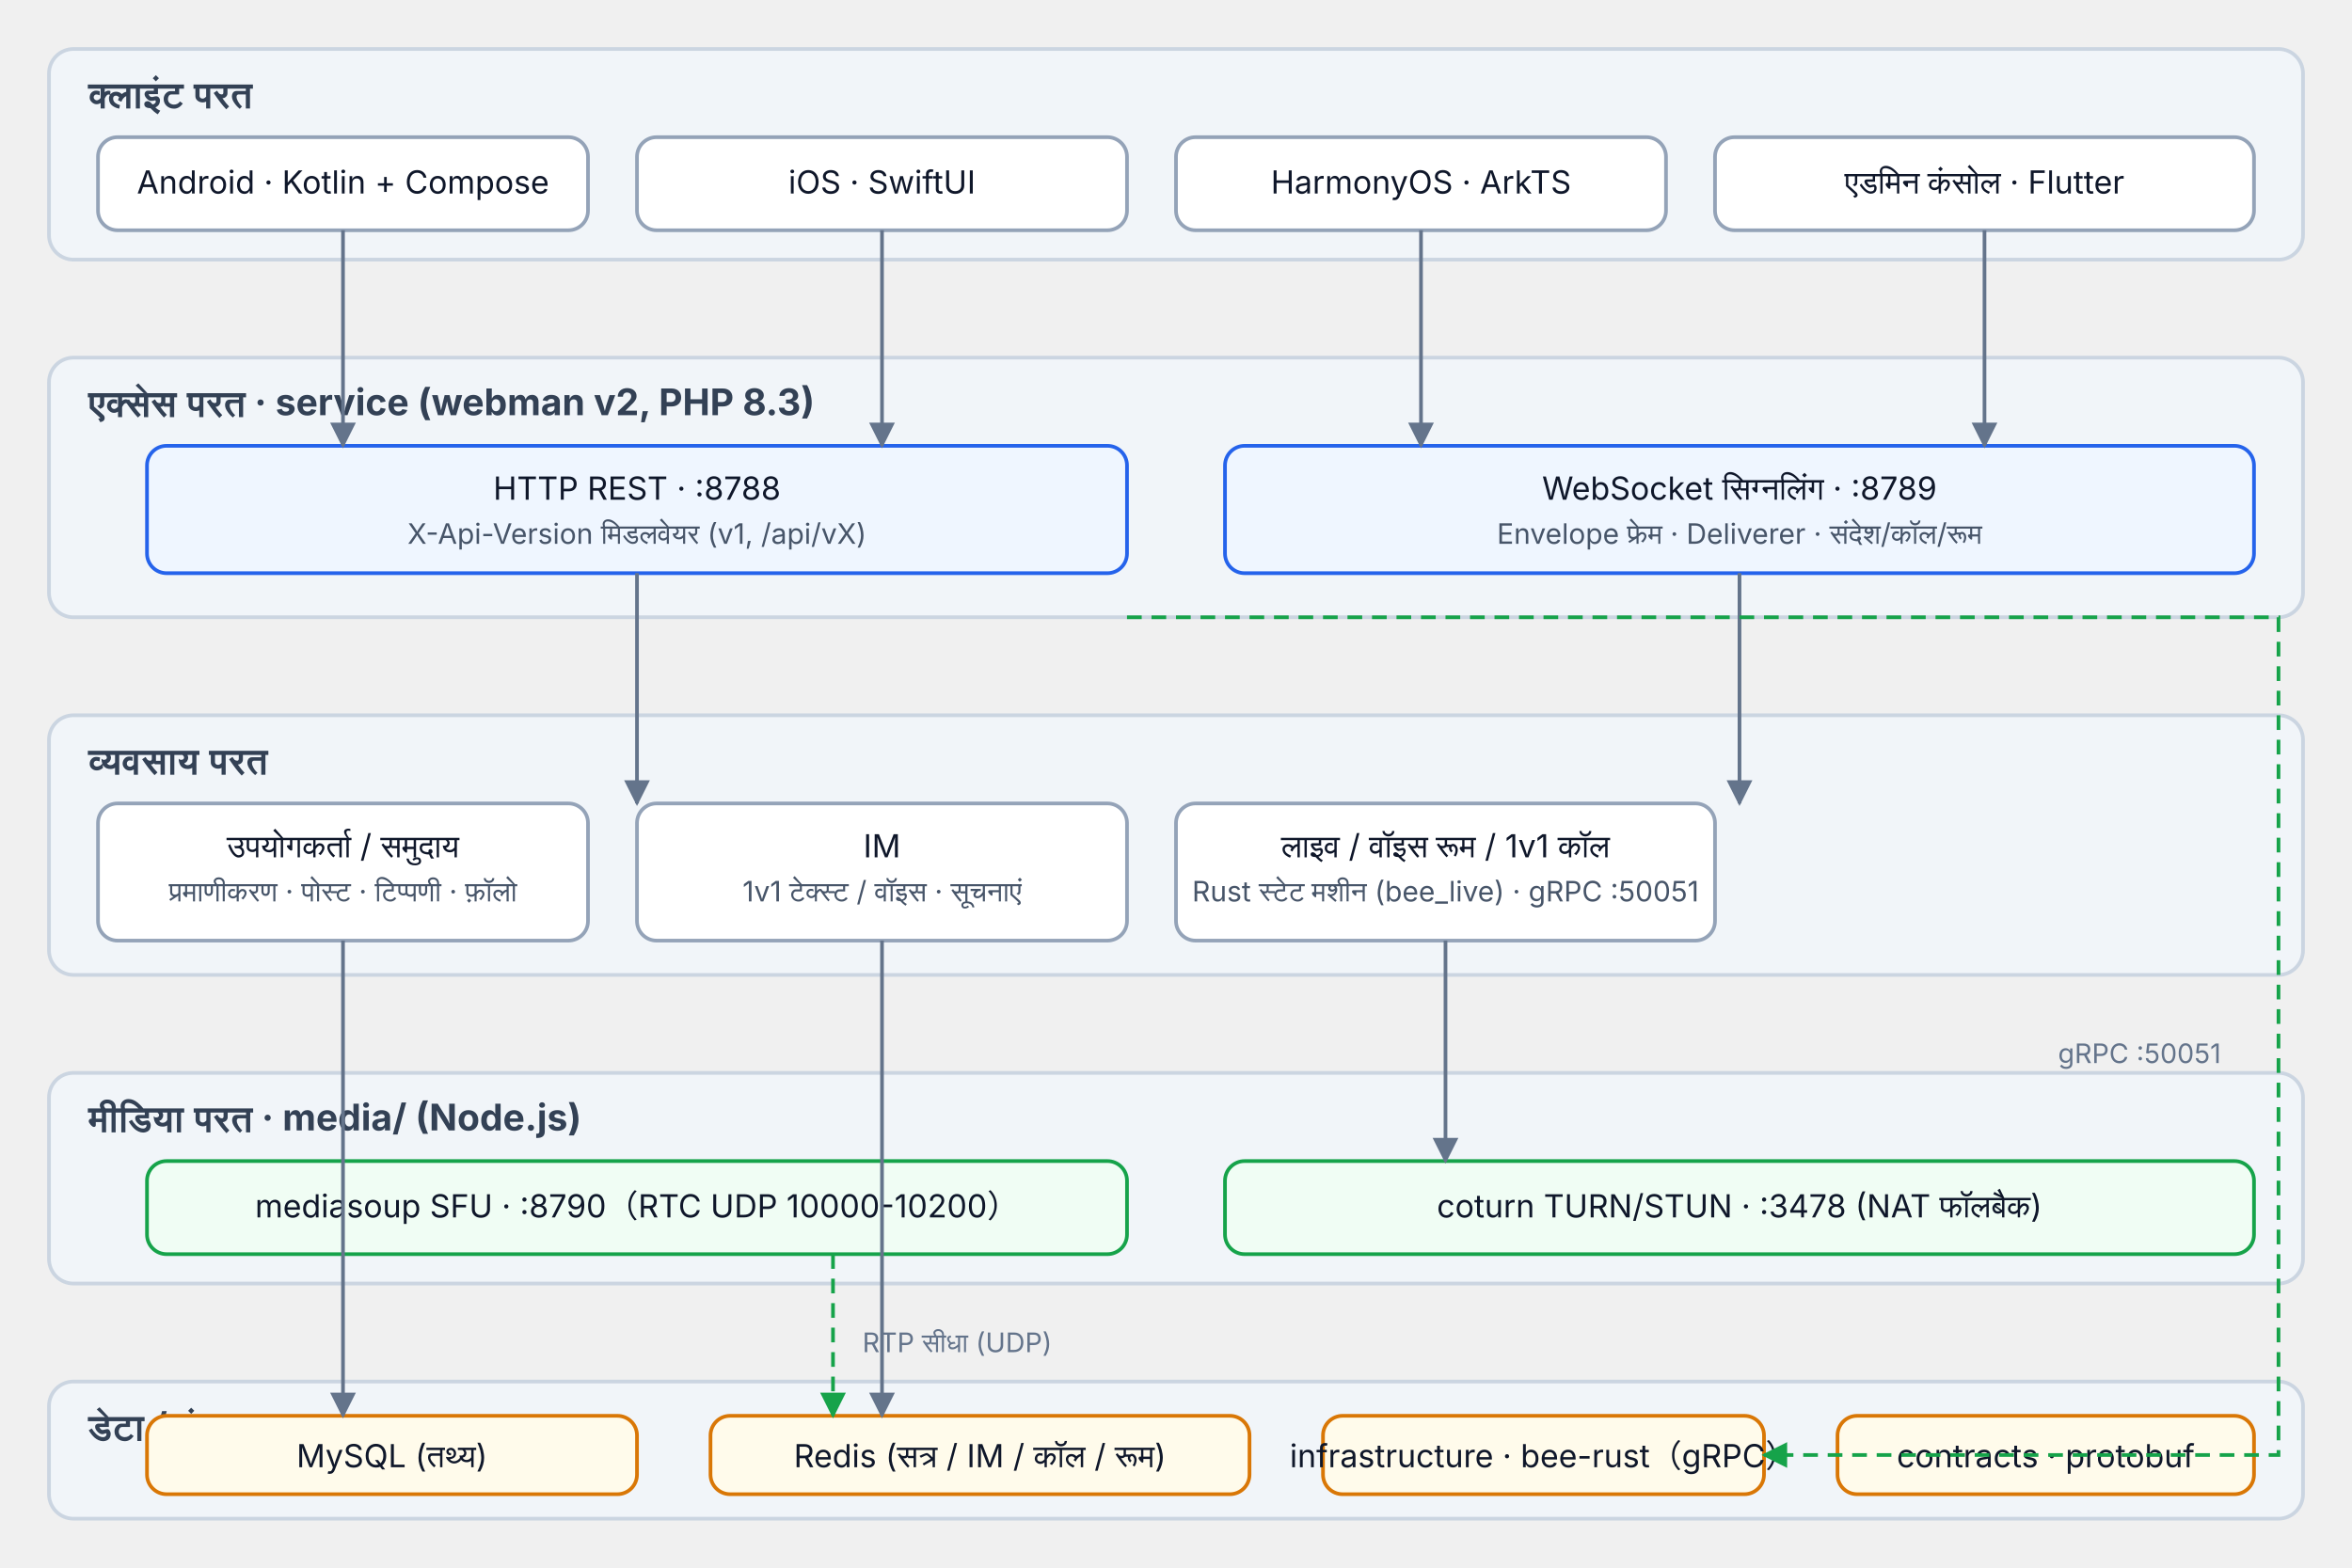
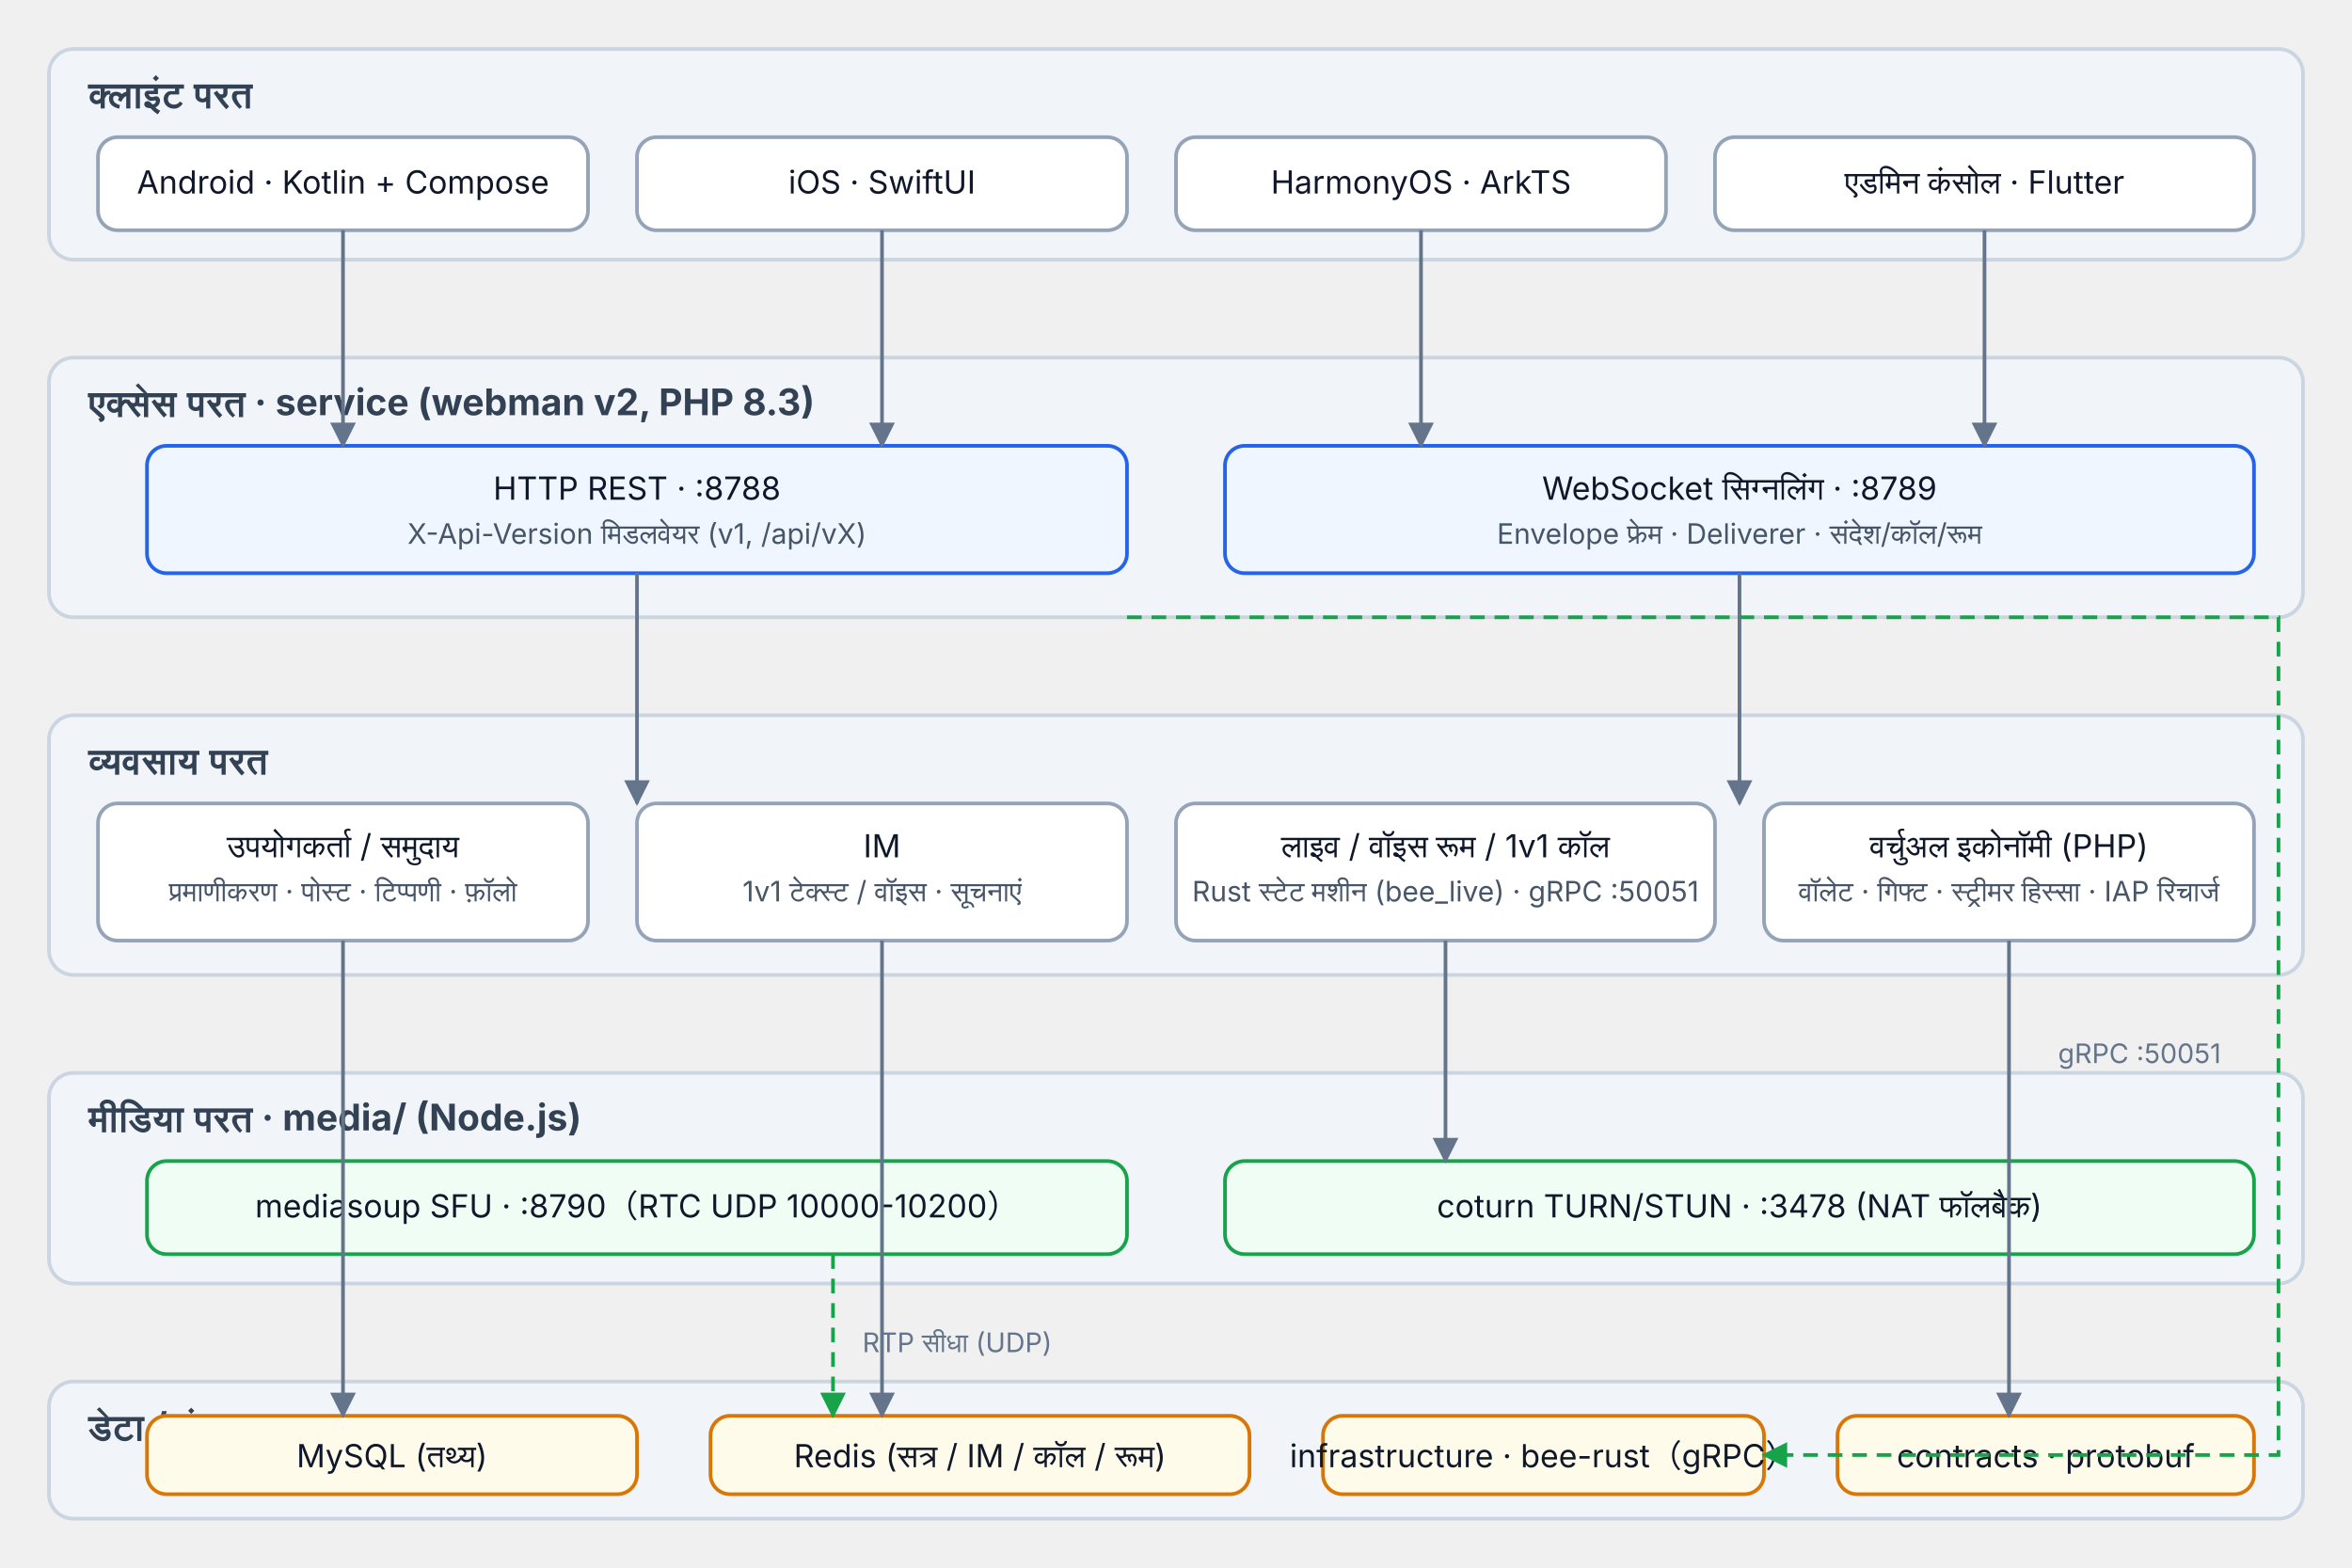
<svg xmlns="http://www.w3.org/2000/svg" viewBox="0 0 960 640" width="100%" font-family="system-ui, -apple-system, 'Segoe UI', 'PingFang SC', 'Microsoft YaHei', sans-serif">
  <defs>
    <marker id="arr" viewBox="0 0 10 10" refX="9" refY="5" markerWidth="7" markerHeight="7" orient="auto-start-reverse">
      <path d="M 0 0 L 10 5 L 0 10 z" fill="#64748b" />
    </marker>
    <marker id="arrg" viewBox="0 0 10 10" refX="9" refY="5" markerWidth="7" markerHeight="7" orient="auto-start-reverse">
      <path d="M 0 0 L 10 5 L 0 10 z" fill="#16a34a" />
    </marker>
  </defs>
  <style>
    .layer { fill: #f1f5f9; stroke: #cbd5e1; stroke-width: 1.5; rx: 10 }
    .box   { fill: #ffffff; stroke: #94a3b8; stroke-width: 1.5; rx: 8 }
    .boxb  { fill: #eff6ff; stroke: #2563eb; stroke-width: 1.5; rx: 8 }
    .boxg  { fill: #f0fdf4; stroke: #16a34a; stroke-width: 1.5; rx: 8 }
    .boxy  { fill: #fffbeb; stroke: #d97706; stroke-width: 1.5; rx: 8 }
    .lt    { font-size: 15px; font-weight: 700; fill: #334155 }
    .t     { font-size: 13px; fill: #0f172a; text-anchor: middle }
    .ts    { font-size: 11.5px; fill: #475569; text-anchor: middle }
    .edge  { stroke: #64748b; stroke-width: 1.5; fill: none; marker-end: url(#arr) }
    .edgeg { stroke: #16a34a; stroke-width: 1.5; fill: none; stroke-dasharray: 6 4; marker-end: url(#arrg) }
    .el    { font-size: 11px; fill: #64748b }
  </style>
  <g>
    <rect class="layer" x="20" y="20" width="920" height="86" />
    <text class="lt" x="36" y="44">क्लाइंट परत</text>
    <rect class="box" x="40" y="56" width="200" height="38" />
    <text class="t" x="140" y="79">Android · Kotlin + Compose</text>
    <rect class="box" x="260" y="56" width="200" height="38" />
    <text class="t" x="360" y="79">iOS · SwiftUI</text>
    <rect class="box" x="480" y="56" width="200" height="38" />
    <text class="t" x="580" y="79">HarmonyOS · ArkTS</text>
    <rect class="box" x="700" y="56" width="220" height="38" />
    <text class="t" x="810" y="79">एडमिन कंसोल · Flutter</text>
  </g>
  <g>
    <rect class="layer" x="20" y="146" width="920" height="106" />
    <text class="lt" x="36" y="170">एक्सेस परत · service (webman v2, PHP 8.3)</text>
    <rect class="boxb" x="60" y="182" width="400" height="52" />
    <text class="t" x="260" y="204">HTTP REST · :8788</text>
    <text class="ts" x="260" y="222">X-Api-Version मिडलवेयर (v1, /api/vX)</text>
    <rect class="boxb" x="500" y="182" width="420" height="52" />
    <text class="t" x="710" y="204">WebSocket सिग्नलिंग · :8789</text>
    <text class="ts" x="710" y="222">Envelope फ्रेम · Deliverer · संदेश/कॉल/रूम</text>
  </g>
  <g>
    <rect class="layer" x="20" y="292" width="920" height="106" />
    <text class="lt" x="36" y="316">व्यवसाय परत</text>
    <rect class="box" x="40" y="328" width="200" height="56" />
    <text class="t" x="140" y="350">उपयोगकर्ता / समुदाय</text>
    <text class="ts" x="140" y="368">प्रमाणीकरण · पोस्ट · टिप्पणी · फ़ॉलो</text>
    <rect class="box" x="260" y="328" width="200" height="56" />
    <text class="t" x="360" y="350">IM</text>
    <text class="ts" x="360" y="368">1v1 टेक्स्ट / वॉइस · सूचनाएं</text>
    <rect class="box" x="480" y="328" width="220" height="56" />
    <text class="t" x="590" y="350">लाइव / वॉइस रूम / 1v1 कॉल</text>
    <text class="ts" x="590" y="368">Rust स्टेट मशीन (bee_live) · gRPC :50051</text>
+     <rect class="box" x="720" y="328" width="200" height="56" />
+     <text class="t" x="820" y="350">वर्चुअल इकोनॉमी (PHP)</text>
+     <text class="ts" x="820" y="368">वॉलेट · गिफ्ट · स्ट्रीमर हिस्सा · IAP रिचार्ज</text>
  </g>
  <g>
    <rect class="layer" x="20" y="438" width="920" height="86" />
    <text class="lt" x="36" y="462">मीडिया परत · media/ (Node.js)</text>
    <rect class="boxg" x="60" y="474" width="400" height="38" />
    <text class="t" x="260" y="497">mediasoup SFU · :8790（RTC UDP 10000-10200）</text>
    <rect class="boxg" x="500" y="474" width="420" height="38" />
    <text class="t" x="710" y="497">coturn TURN/STUN · :3478 (NAT फॉलबैक)</text>
  </g>
  <g>
    <rect class="layer" x="20" y="564" width="920" height="56" />
    <text class="lt" x="36" y="588">डेटा / कंप्यूट परत</text>
    <rect class="boxy" x="60" y="578" width="200" height="32" />
    <text class="t" x="160" y="599">MySQL (तथ्य)</text>
    <rect class="boxy" x="290" y="578" width="220" height="32" />
    <text class="t" x="400" y="599">Redis (सत्र / IM / कॉल / रूम)</text>
    <rect class="boxy" x="540" y="578" width="180" height="32" />
    <text class="t" x="630" y="599">infrastructure · bee-rust（gRPC）</text>
    <rect class="boxy" x="750" y="578" width="170" height="32" />
    <text class="t" x="835" y="599">contracts · protobuf</text>
  </g>
  <path class="edge" d="M 140 94 L 140 182" />
  <path class="edge" d="M 360 94 L 360 182" />
  <path class="edge" d="M 580 94 L 580 182" />
  <path class="edge" d="M 810 94 L 810 182" />
  <path class="edge" d="M 260 234 L 260 328" />
  <path class="edge" d="M 710 234 L 710 328" />
  <path class="edgeg" d="M 460 252 L 930 252 L 930 594 L 720 594" />
  <text class="el" x="840" y="434">gRPC :50051</text>
  <path class="edge" d="M 590 384 L 590 474" />
  <path class="edge" d="M 140 384 L 140 578" />
  <path class="edge" d="M 360 384 L 360 578" />
+   <path class="edge" d="M 820 384 L 820 578" />
  <path class="edgeg" d="M 340 512 L 340 578" />
  <text class="el" x="352" y="552">RTP सीधा (UDP)</text>
</svg>
